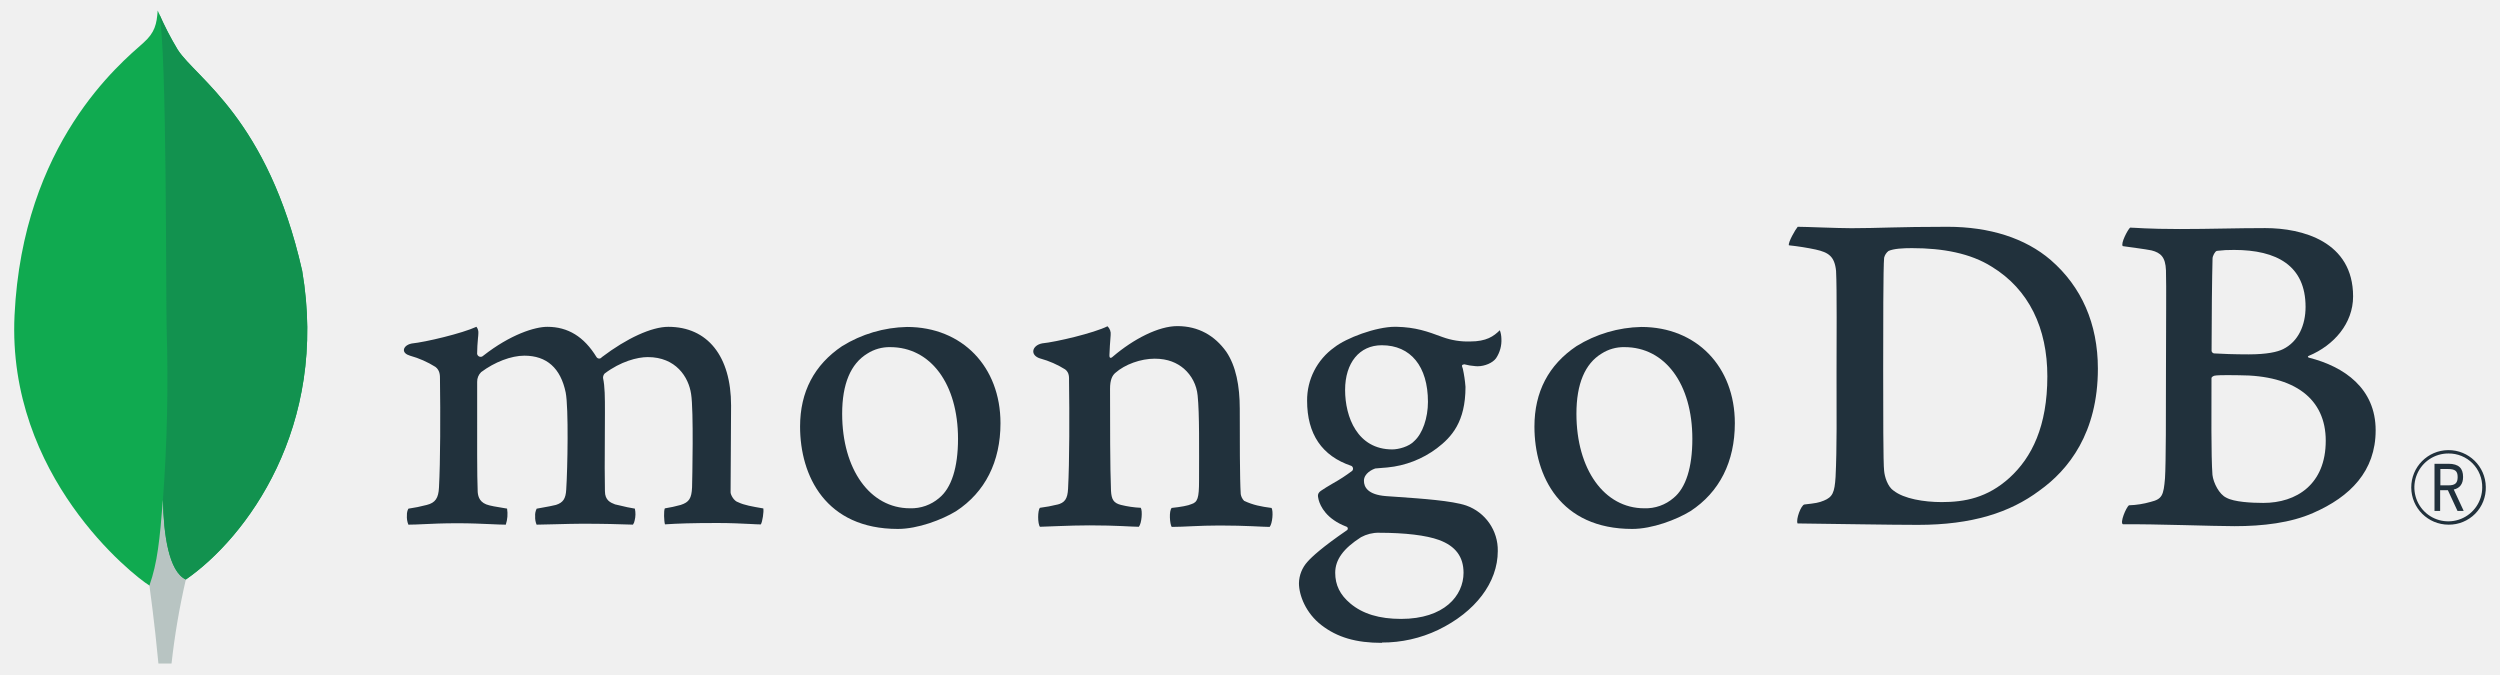
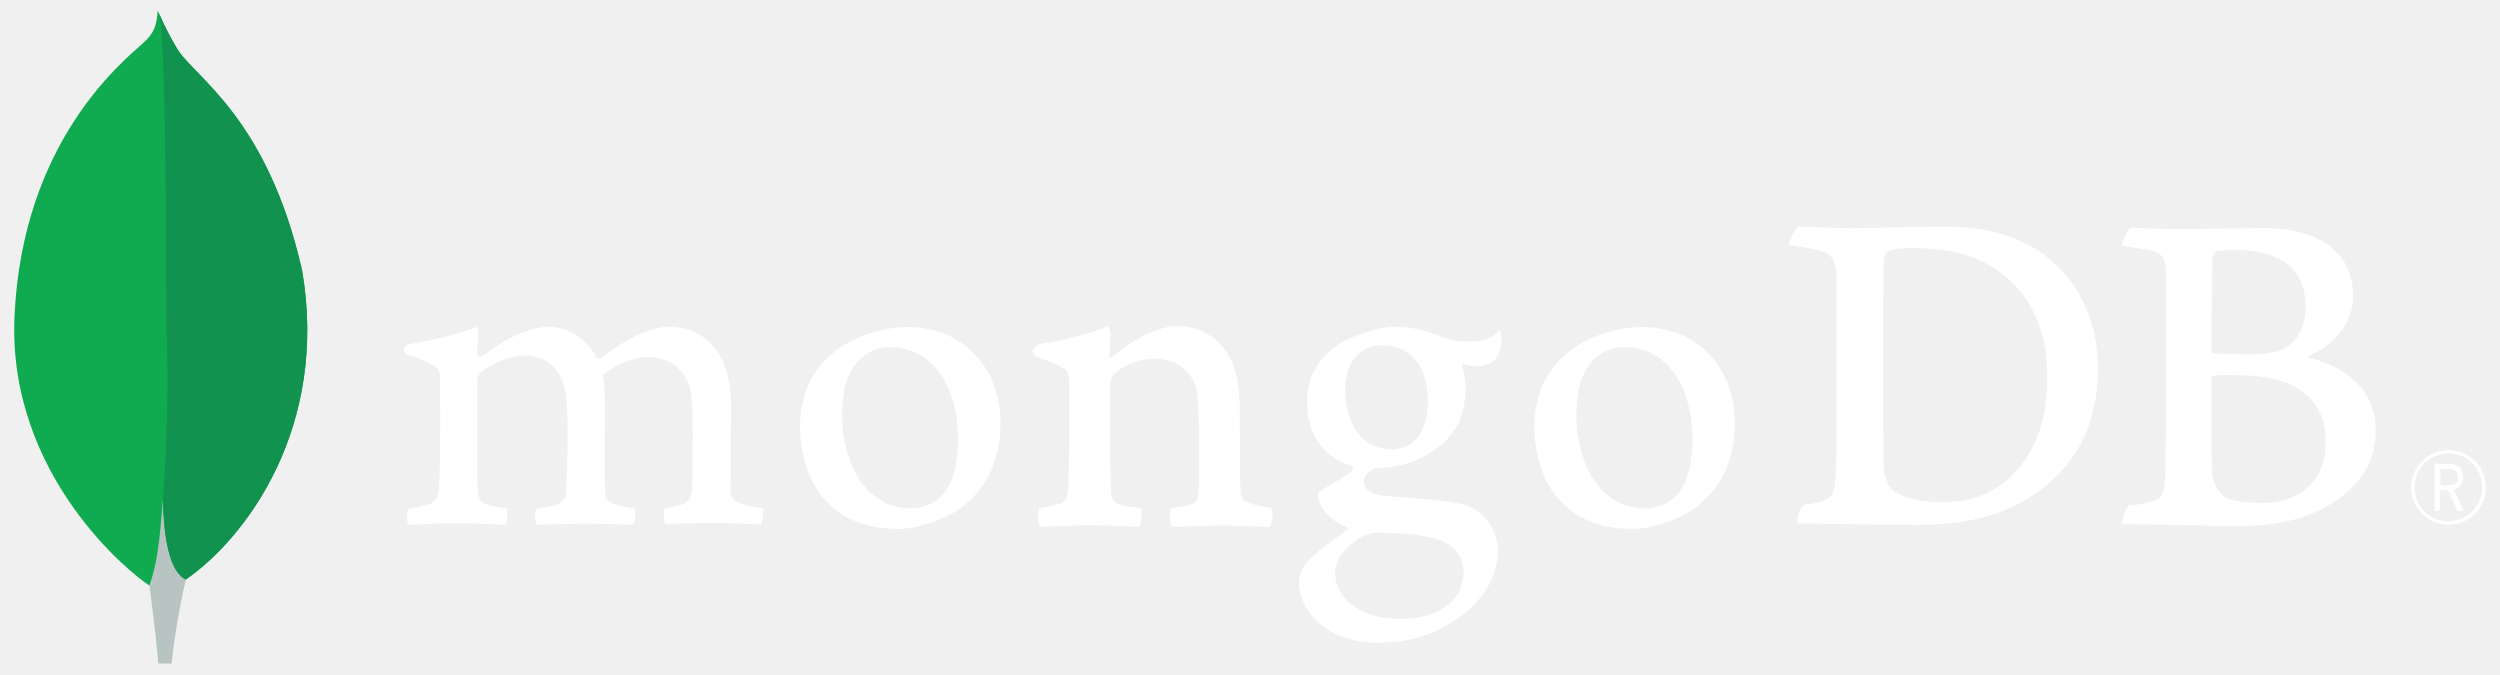
<svg xmlns="http://www.w3.org/2000/svg" id="Layer_1" data-name="Layer 1" viewBox="0 0 1112.61 300">
  <defs>
-     <style>.cls-1{fill:#10aa50;}.cls-2{fill:#b8c4c2;}.cls-3{fill:#12924f;}.cls-4{fill:#21313c;}</style>
+     <style>.cls-1{fill:#10aa50;}.cls-2{fill:#b8c4c2;}.cls-3{fill:#12924f;}.cls-4{fill:white;}</style>
  </defs>
  <path class="cls-1" d="M134.44,120.34C119.13,52.8,87.22,34.82,79.08,22.11a144.57,144.57,0,0,1-8.9-17.42c-.43,6-1.22,9.78-6.32,14.33C53.62,28.15,10.13,63.59,6.47,140.33c-3.41,71.55,52.6,115.67,60,120.23,5.69,2.8,12.62.06,16-2.51,27-18.53,63.89-67.93,52-137.71" />
  <path class="cls-2" d="M72.5,222.46c-1.41,17.71-2.42,28-6,38.12,0,0,2.35,16.86,4,34.72h5.84a324.73,324.73,0,0,1,6.37-37.39C75.15,254.19,72.79,238,72.5,222.46Z" />
  <path class="cls-3" d="M82.7,257.92h0c-7.64-3.53-9.85-20.06-10.19-35.46a725.83,725.83,0,0,0,1.65-76.35c-.4-13.36.19-123.74-3.29-139.9A134.29,134.29,0,0,0,79.08,22.1c8.14,12.72,40.06,30.7,55.36,98.24C146.36,190,109.67,239.27,82.7,257.92Z" />
  <path class="cls-4" d="M1089.7,233.5a16.59,16.59,0,1,1,16.59-16.82,16.38,16.38,0,0,1-16.59,16.82m0-31.68a15.1,15.1,0,1,0,15,15.14,14.85,14.85,0,0,0-15-15.14m4,25.58-4.28-9.23h-3.45v9.23h-2.51v-21h6.19c4.61,0,6.53,2,6.53,5.87,0,3.08-1.45,5-4.15,5.59l4.42,9.51ZM1086.07,216h3.63c2.94,0,4.06-1,4.06-3.68s-1.07-3.59-4.38-3.59h-3.31Z" />
  <path class="cls-4" d="M842.79,218.38c4.49,3.59,13.46,5.07,21.37,5.07,10.25,0,20.3-1.9,30.12-10.77,10-9.09,16.88-23,16.88-45.21,0-21.34-8.12-38.66-24.78-48.8-9.4-5.91-21.58-8.24-35.47-8.24-4,0-8.12.21-10.46,1.27a5.49,5.49,0,0,0-1.93,3c-.42,3.8-.42,32.74-.42,49.85,0,17.54,0,42,.42,45,.22,2.54,1.5,7,4.27,8.87M800.15,100.93c3.63,0,17.43.63,23.85.63,12,0,20.29-.63,42.72-.63,18.8,0,34.62,5.07,45.93,14.78,13.68,11.84,21,28.31,21,48.38,0,28.52-13,45-26.07,54.29-13,9.72-29.91,15.21-54,15.21-12.82,0-34.83-.42-53.2-.63H800c-.86-1.69,1.57-8.28,3.07-8.45,5-.56,6.32-.76,8.62-1.71,3.88-1.59,4.79-3.57,5.22-10.54.64-13.1.43-28.73.43-46.48,0-12.67.21-37.39-.21-45.21-.65-6.54-3.41-8.23-9-9.5a116.24,116.24,0,0,0-12-1.9c-.42-1.27,2.86-7,3.93-8.24" />
  <path class="cls-4" d="M986.6,111.65c-.85.21-1.92,2.33-1.92,3.38-.22,7.61-.43,27.46-.43,41.19a1.36,1.36,0,0,0,1.07,1.06c2.77.21,9.61.43,15.38.43,8.12,0,12.82-1.06,15.38-2.33,6.84-3.38,10-10.78,10-18.8,0-18.38-12.82-25.35-31.83-25.35a57.35,57.35,0,0,0-7.69.42m48.5,84.5c0-18.59-13.68-29.15-38.68-29.15-1.06,0-9-.21-10.89.21-.64.21-1.28.63-1.28,1.06,0,13.31-.22,34.64.43,43.09.43,3.59,3,8.66,6.19,10.14,3.42,1.9,11.11,2.32,16.45,2.32,14.74,0,27.78-8.23,27.78-27.67M948,101.3c1.93,0,7.61.63,22.14.63,13.67,0,24.78-.42,38-.42,16.45,0,39.09,5.92,39.09,30.42,0,12-8.54,21.76-19.65,26.41-.64.21-.64.63,0,.84,15.81,4,29.69,13.73,29.69,32.32,0,18.17-11.32,29.58-27.77,36.76-10,4.44-22.43,5.91-35,5.91-9.61,0-35.37-1-49.69-.84-1.5-.63,1.37-7.4,2.65-8.45a39.38,39.38,0,0,0,9.69-1.52c5.12-1.26,5.73-2.91,6.37-10.52.43-6.55.43-30,.43-46.69,0-22.82.22-38.23,0-45.84-.21-5.91-2.35-7.82-6.41-8.87-3.2-.64-8.54-1.27-12.81-1.9-1.07-1.06,2.22-7.4,3.28-8.24" />
  <path class="cls-4" d="M181.75,233.5a9.26,9.26,0,0,1-.65-4.27,5.43,5.43,0,0,1,.65-2.85,72.58,72.58,0,0,0,8.2-1.67c3.78-.94,5.2-3,5.42-7.82.62-11.39.66-32.76.44-47.78v-.44c0-1.62,0-3.82-2-5.37a42.94,42.94,0,0,0-11.33-5c-1.79-.53-2.78-1.47-2.73-2.57s1.18-2.4,3.51-2.86c6.19-.63,22.41-4.5,28.78-7.44a4.22,4.22,0,0,1,.85,3c0,.66-.1,1.36-.17,2.08-.18,2.12-.38,4.53-.38,6.93a1.58,1.58,0,0,0,2.68.91c12.13-9.51,23-12.9,28.57-12.9,9.17,0,16.31,4.38,21.84,13.4a1.47,1.47,0,0,0,1.24.73,1.42,1.42,0,0,0,1.16-.62c11.15-8.46,22.2-13.51,29.6-13.51,17.48,0,27.93,13.09,27.93,35,0,6.3-.06,14.29-.12,21.74-.05,6.54-.1,12.67-.1,16.91,0,1,1.38,3.88,3.45,4.45,2.56,1.25,6.25,1.89,10.92,2.69l.18,0c.35,1.26-.39,6.15-1.1,7.15-1.16,0-2.76-.1-4.76-.2-3.63-.18-8.61-.43-14.4-.43-11.62,0-17.69.22-23.49.6-.44-1.45-.59-6.13-.06-7.11A61.55,61.55,0,0,0,303,224.7c3.7-1.22,4.77-2.9,5-7.81.09-3.49.76-34.24-.43-41.54-1.1-7.57-6.8-16.43-19.27-16.43-4.63,0-12.1,1.93-19.22,7.33a2.8,2.8,0,0,0-.7,1.81v.15c.84,3.94.84,8.54.84,15.49,0,4,0,8.17-.05,12.34-.05,8.48-.09,16.48.05,22.53,0,4.12,2.49,5.11,4.5,5.9,1.09.24,1.95.45,2.82.65,1.67.41,3.41.83,6,1.24a11.49,11.49,0,0,1-.1,5.32,4.26,4.26,0,0,1-.75,1.81c-6.46-.22-13.09-.41-22.66-.41-2.9,0-7.63.12-11.81.23-3.39.09-6.59.18-8.41.19a8.24,8.24,0,0,1-.64-3.68,6.38,6.38,0,0,1,.67-3.44l2.57-.47c2.24-.4,4.18-.74,6-1.2,3.16-1,4.35-2.72,4.58-6.75.62-9.4,1.1-36.49-.23-43.27-2.26-10.88-8.45-16.4-18.41-16.4-5.83,0-13.2,2.81-19.22,7.32a5.86,5.86,0,0,0-1.77,4.35c0,3.23,0,7.07,0,11.19,0,13.6-.09,30.53.24,37.85.2,2.26,1,4.94,5.23,5.92.93.27,2.53.53,4.39.84,1.07.18,2.24.37,3.45.59a15.16,15.16,0,0,1-.57,7.15c-1.86,0-4.15-.12-6.77-.23-4-.18-9-.4-14.65-.4-6.68,0-11.33.22-15.06.4-2.51.12-4.68.22-6.85.23" />
  <path class="cls-4" d="M396.2,154.49A18.22,18.22,0,0,0,386,157.36c-7.42,4.51-11.2,13.52-11.2,26.76,0,24.78,12.41,42.09,30.18,42.09A19,19,0,0,0,418,221.6c5.46-4.45,8.36-13.55,8.36-26.29,0-24.41-12.13-40.82-30.18-40.82m3.42,80.91c-32.1,0-43.53-23.55-43.53-45.58,0-15.39,6.29-27.42,18.7-35.77a57.11,57.11,0,0,1,28.89-8.54c24.49,0,41.6,17.61,41.6,42.84,0,17.14-6.83,30.68-19.76,39.14-6.21,3.8-17,7.91-25.9,7.91" />
  <path class="cls-4" d="M723,154.49a18.17,18.17,0,0,0-10.22,2.87c-7.42,4.51-11.2,13.52-11.2,26.76,0,24.78,12.41,42.09,30.18,42.09a19,19,0,0,0,13.06-4.61c5.46-4.45,8.35-13.55,8.35-26.29,0-24.41-12.12-40.82-30.17-40.82m3.42,80.91c-32.1,0-43.53-23.55-43.53-45.57,0-15.41,6.29-27.43,18.71-35.78a57,57,0,0,1,28.88-8.54c24.49,0,41.6,17.62,41.6,42.83,0,17.16-6.83,30.69-19.76,39.14-6.21,3.81-17,7.92-25.9,7.92" />
  <path class="cls-4" d="M614.92,153.65c-9.89,0-16.29,7.81-16.29,19.9s5.51,26.46,21,26.46c2.66,0,7.48-1.18,9.87-3.81,3.6-3.31,6-10.15,6-17.37,0-15.77-7.68-25.18-20.53-25.18m-1.28,83.44a16.29,16.29,0,0,0-8,2c-7.83,5-11.46,10-11.46,15.81,0,5.44,2.11,9.77,6.65,13.61,5.5,4.66,12.92,6.93,22.67,6.93,19.19,0,27.79-10.32,27.79-20.54,0-7.12-3.57-11.89-10.92-14.59-5.66-2.07-15.12-3.21-26.7-3.21m1.28,49c-11.52,0-19.82-2.43-26.91-7.89-6.9-5.32-10-13.22-10-18.68a14.61,14.61,0,0,1,3.78-9.5c2-2.28,6.65-6.55,17.4-13.94a.92.92,0,0,0,.56-.85.89.89,0,0,0-.68-.88c-8.85-3.39-11.52-9-12.33-12,0-.11,0-.28-.09-.47-.25-1.18-.49-2.3,1.12-3.45,1.24-.88,3.22-2.06,5.34-3.31a71.89,71.89,0,0,0,8.59-5.59,1.41,1.41,0,0,0-.36-2.2c-13.1-4.4-19.7-14.13-19.7-29a28.83,28.83,0,0,1,12.1-23.73c5.27-4.17,18.5-9.18,27.07-9.18h.5c8.81.21,13.78,2.06,20.66,4.6a32.84,32.84,0,0,0,12.22,1.94c7.29,0,10.48-2.31,13.22-5a11.47,11.47,0,0,1,.7,3.78,14.22,14.22,0,0,1-2.38,8.68c-1.49,2.07-5,3.57-8.21,3.57-.33,0-.65,0-1-.05a26.94,26.94,0,0,1-5-.83l-.82.29c-.26.38-.09.8.12,1.34a1.7,1.7,0,0,1,.12.33,58.52,58.52,0,0,1,1.19,8.1c0,15.55-6.13,22.32-12.76,27.34a43.56,43.56,0,0,1-22,8.52h0c-.17,0-1,.07-2.56.21-1,.09-2.3.21-2.49.21l-.19,0c-1.44.4-5.2,2.19-5.2,5.52,0,2.76,1.7,6.19,9.83,6.81l5.26.37c10.72.75,24.11,1.68,30.41,3.81a21.06,21.06,0,0,1,14.07,20.27c0,13.95-9.92,27.07-26.53,35.09a57.66,57.66,0,0,1-25.09,5.63" />
  <path class="cls-4" d="M565.86,226.06c-4.7-.63-8.13-1.27-12.18-3.17a5.6,5.6,0,0,1-1.5-3c-.43-6.55-.43-25.56-.43-38,0-10.15-1.7-19-6-25.35-5.13-7.19-12.39-11.41-21.79-11.41-8.33,0-19.44,5.7-28.62,13.52-.22.21-1.63,1.55-1.6-.53s.35-6.3.55-9a4.63,4.63,0,0,0-1.4-3.92c-6,3-22.83,7-29.06,7.61-4.54.88-5.69,5.25-.84,6.76l.07,0a41.46,41.46,0,0,1,11,4.84c1.92,1.48,1.71,3.59,1.71,5.28.21,14.15.21,35.91-.43,47.74-.21,4.65-1.5,6.34-4.92,7.19l.32-.11a66.46,66.46,0,0,1-7.91,1.48c-1.07,1.05-1.07,7.18,0,8.45,2.14,0,13-.63,22-.63,12.38,0,18.79.63,22,.63,1.29-1.48,1.71-7.18.86-8.45a45,45,0,0,1-8.77-1.27c-3.41-.84-4.27-2.54-4.48-6.33-.42-9.94-.42-31.06-.42-45.43,0-4,1.06-5.91,2.34-7,4.27-3.8,11.33-6.33,17.52-6.33,6,0,10,1.9,13,4.43A18.1,18.1,0,0,1,533,176c.85,8,.63,24.09.63,38,0,7.61-.63,9.52-3.41,10.36-1.28.63-4.7,1.27-8.76,1.69-1.28,1.27-.86,7.18,0,8.45,5.55,0,12-.63,21.36-.63,11.75,0,19.23.63,22.22.63,1.28-1.48,1.71-7,.86-8.45" />
</svg>
